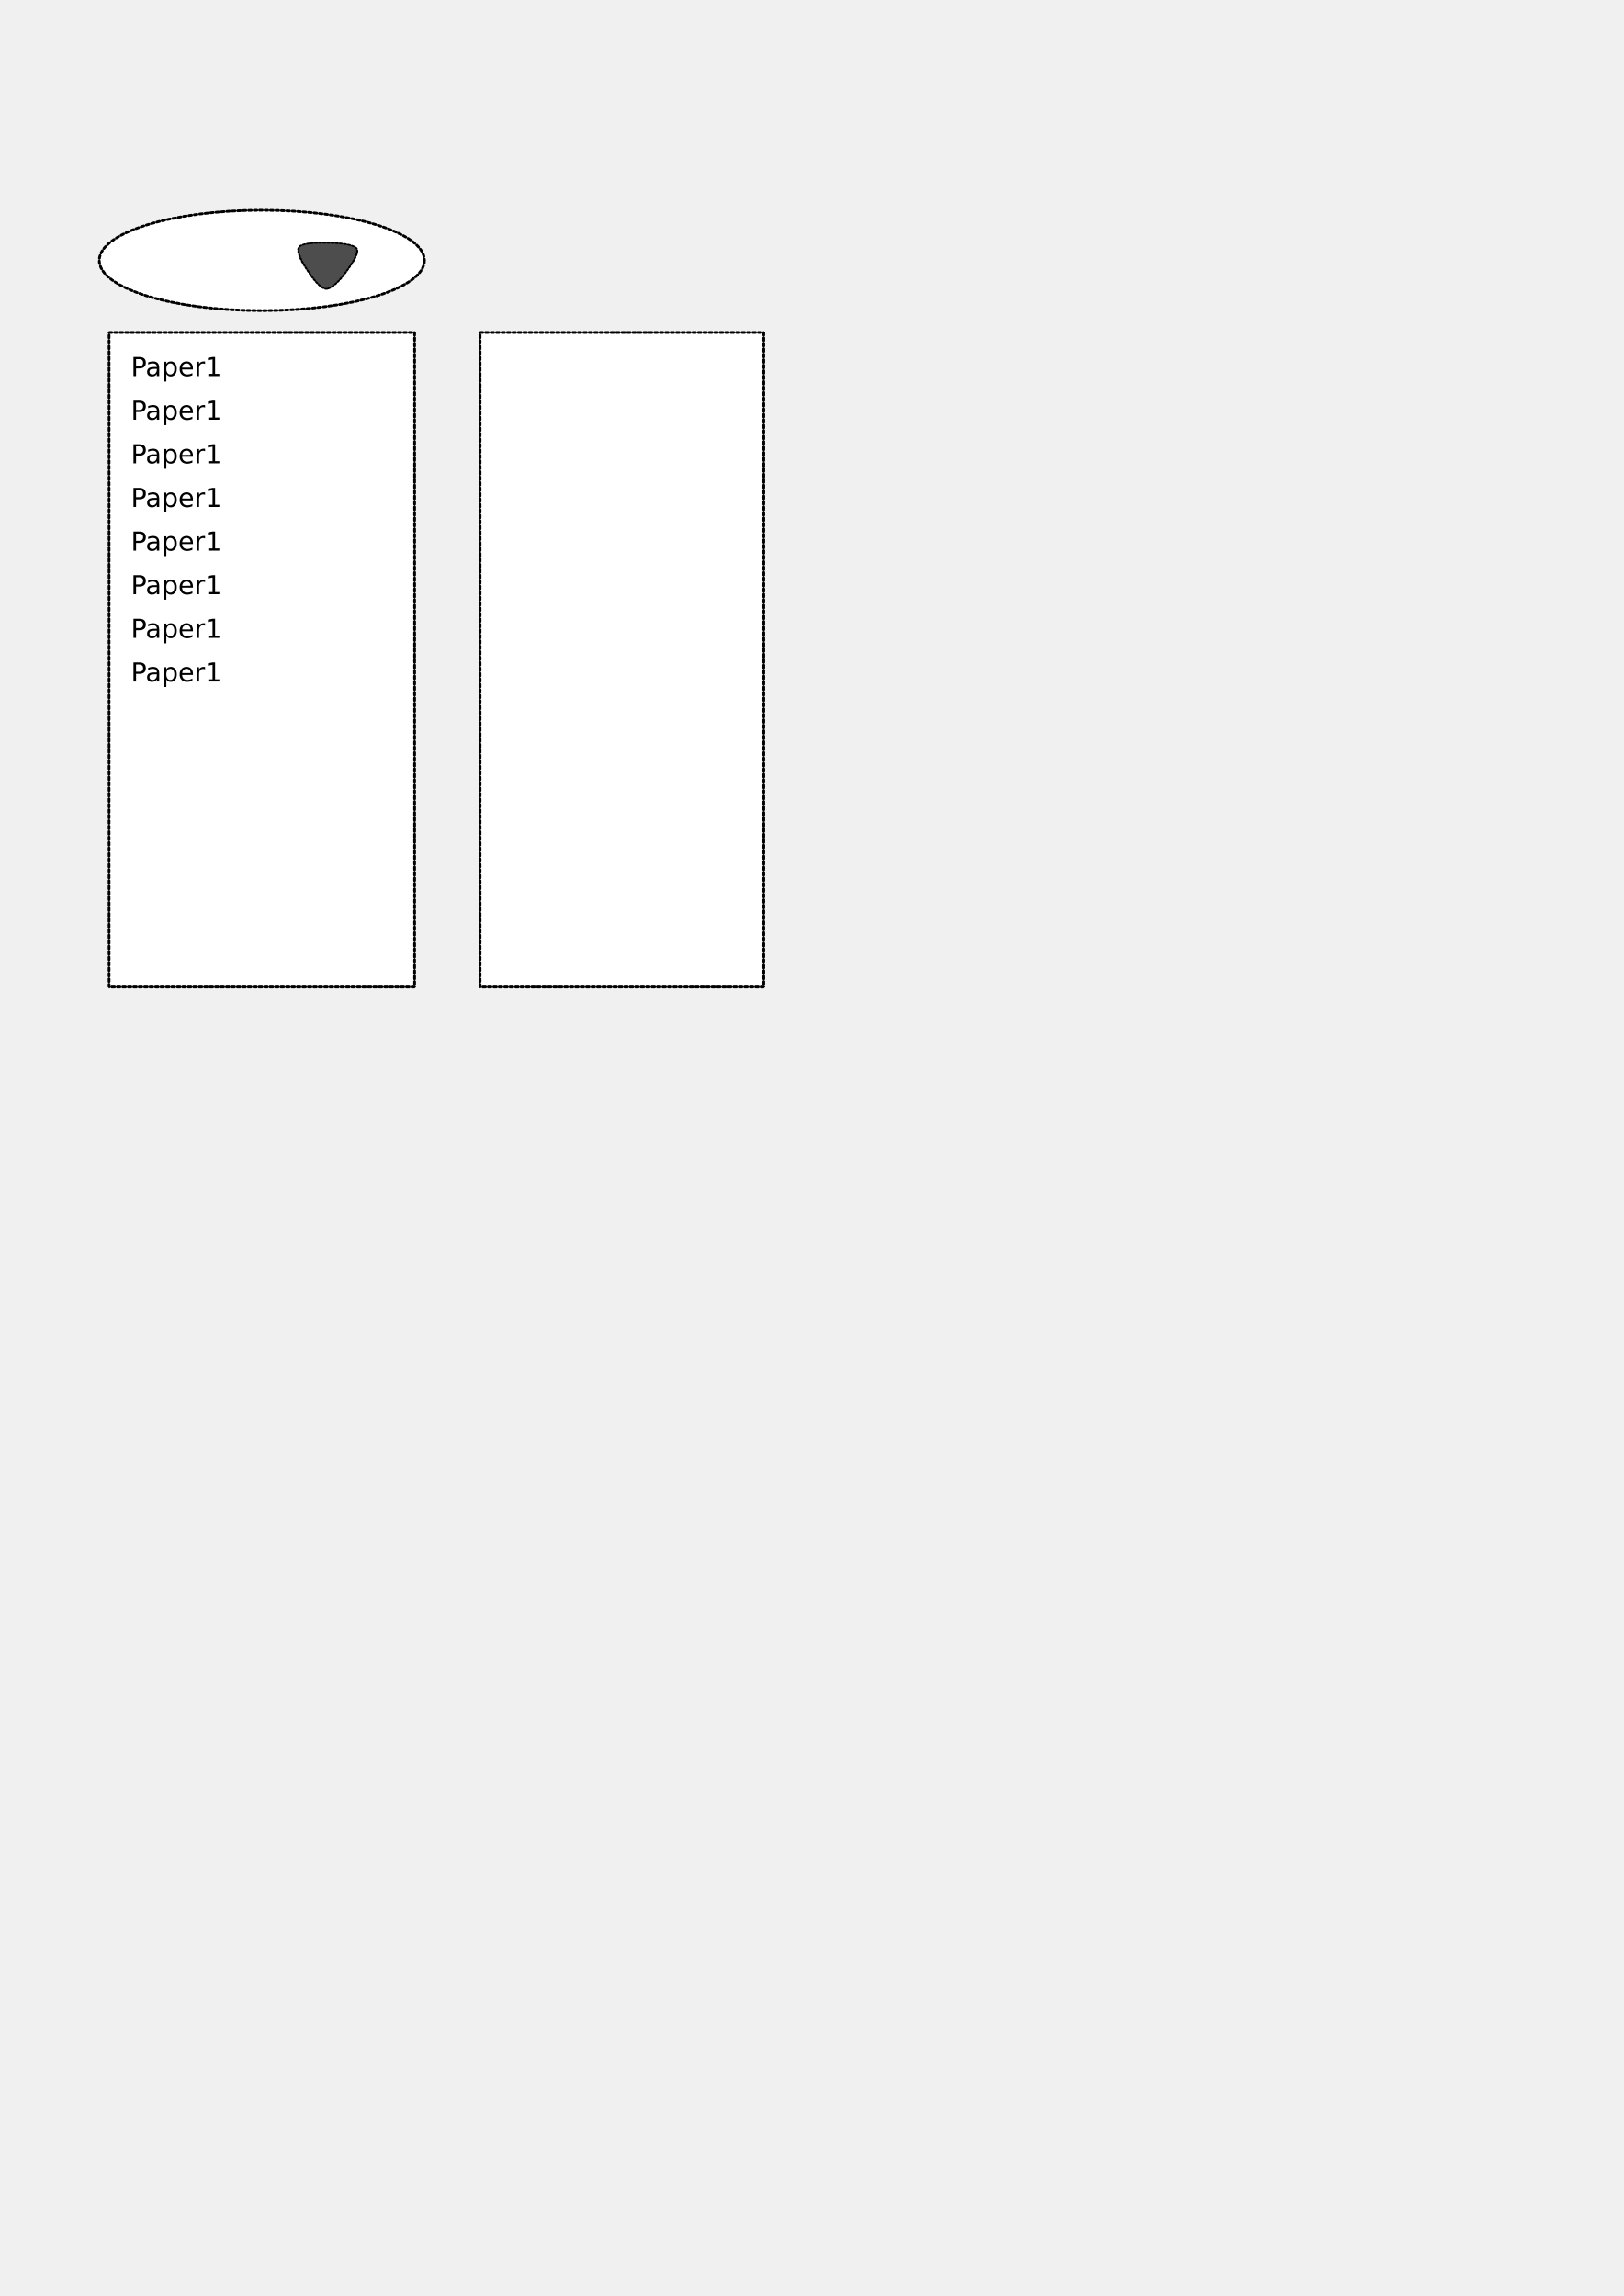
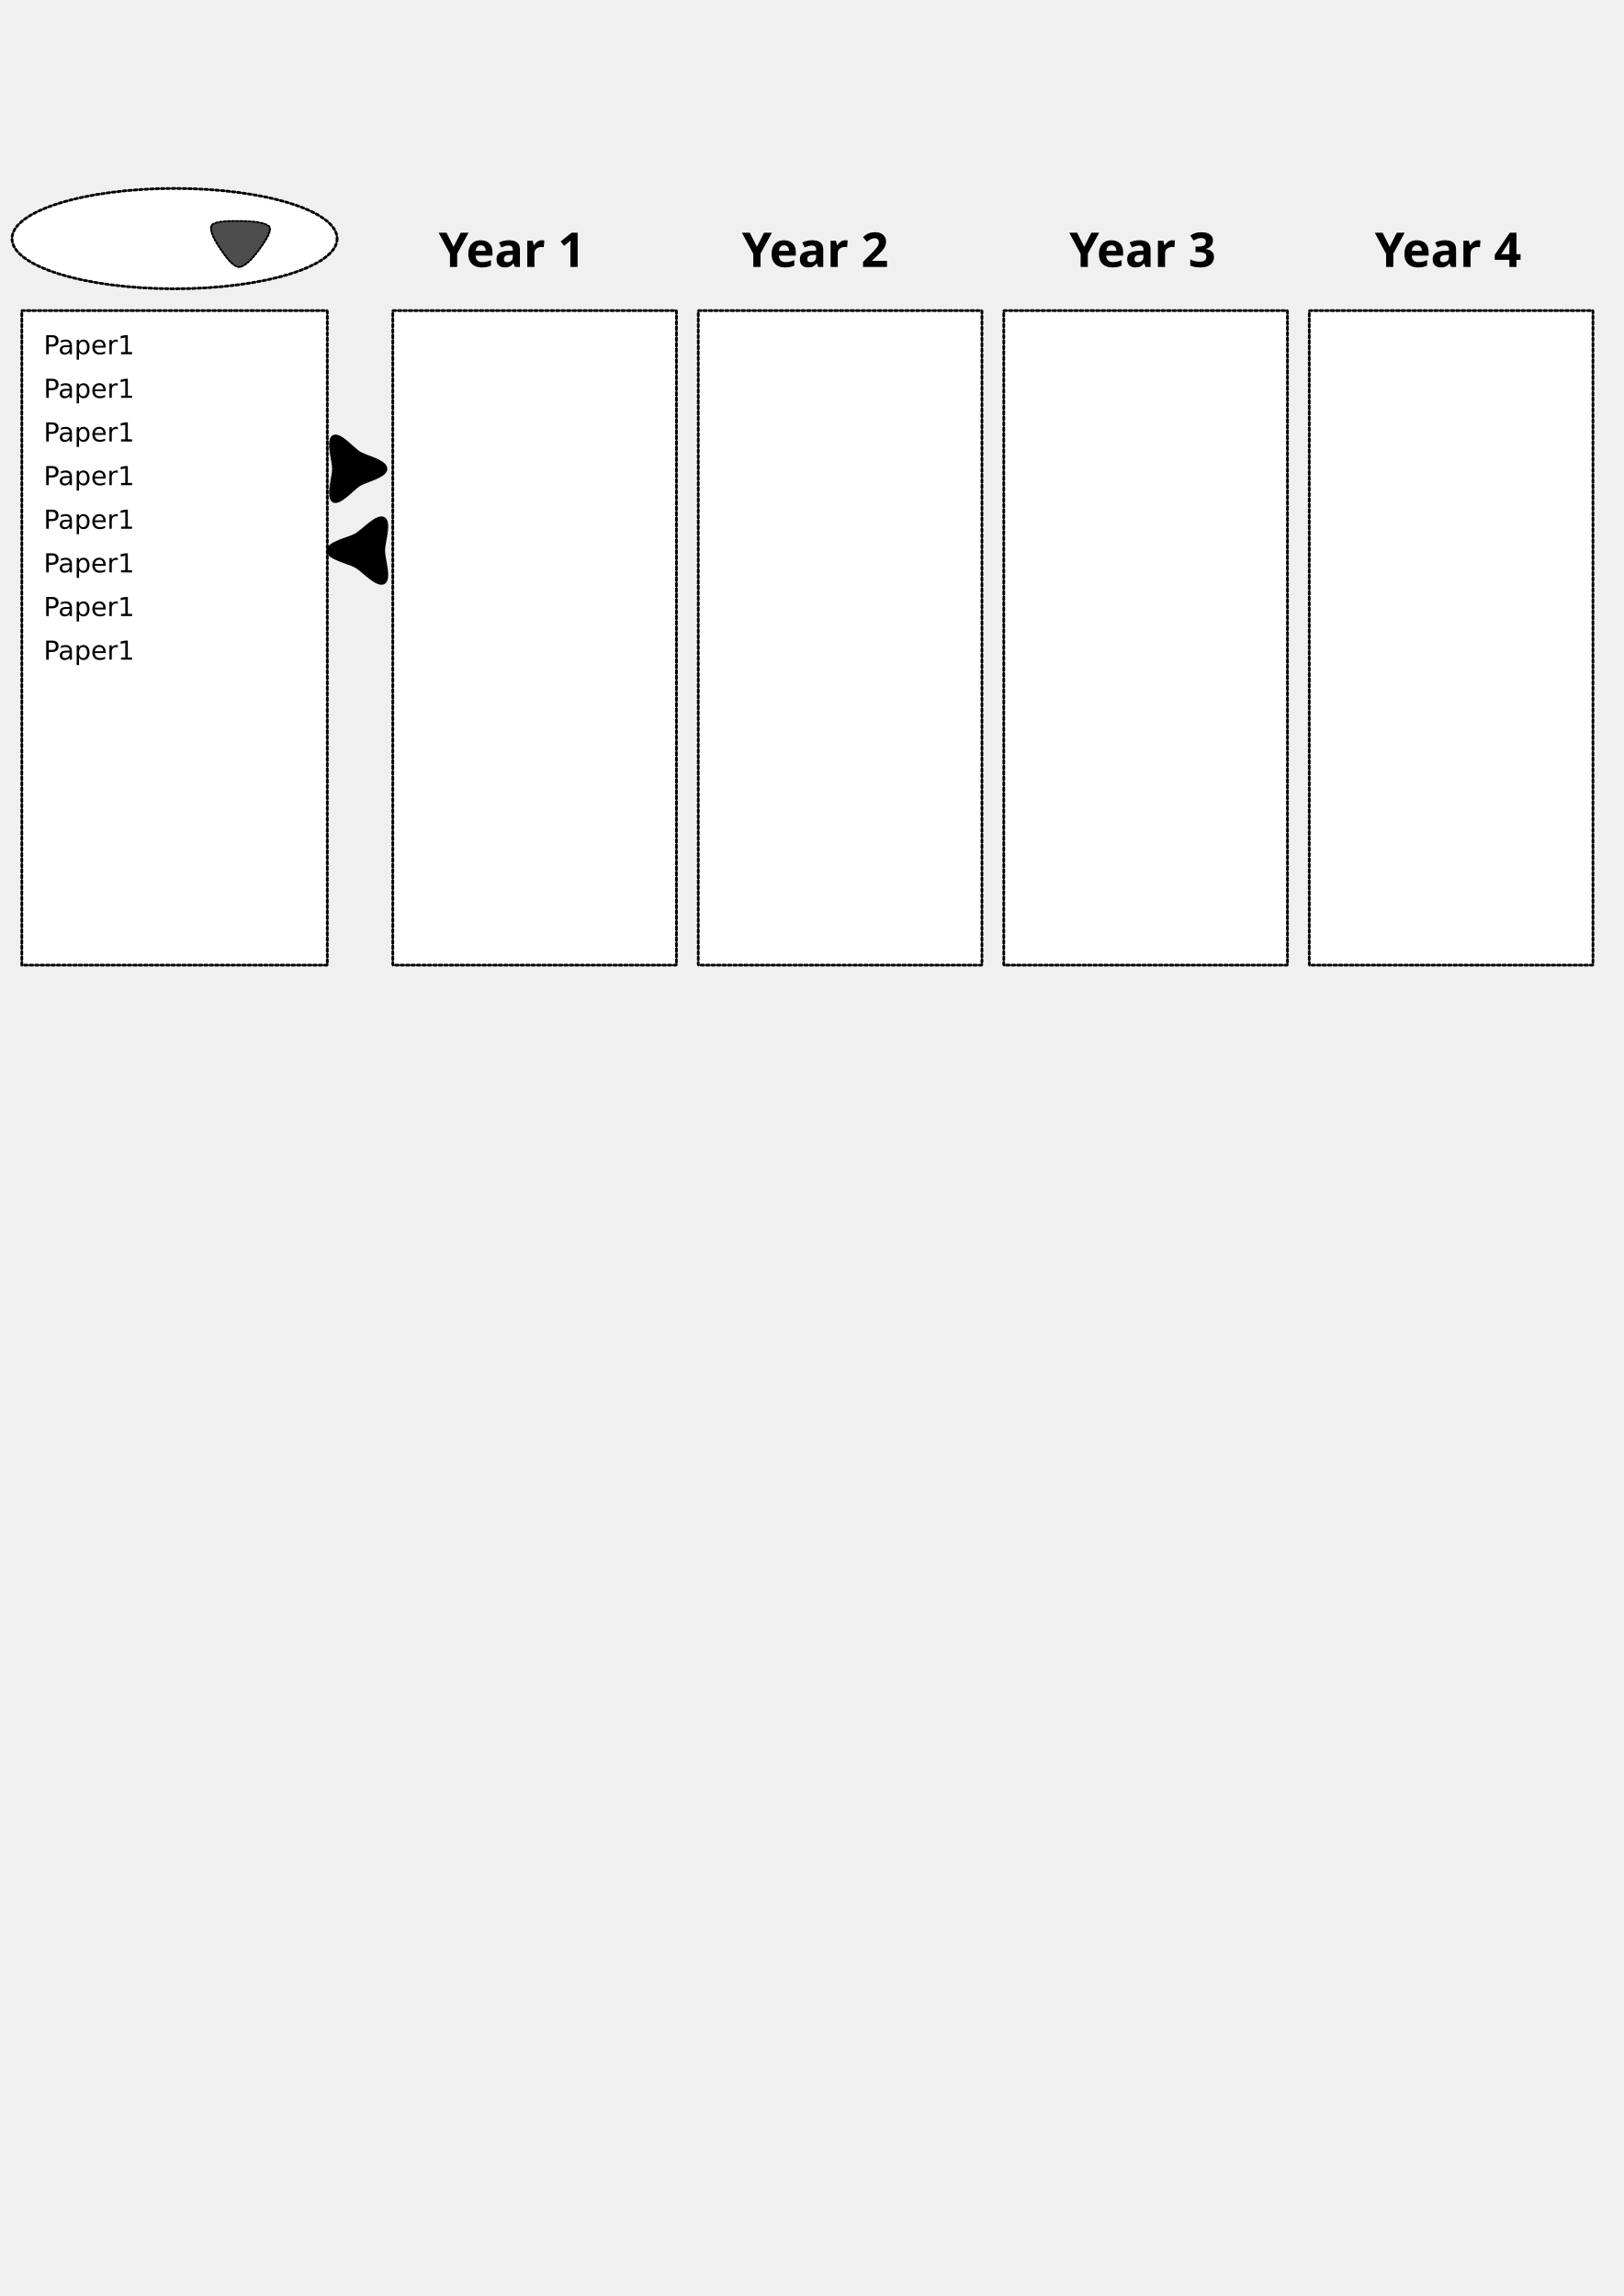
- <svg xmlns="http://www.w3.org/2000/svg" xmlns:xlink="http://www.w3.org/1999/xlink" width="744.094" height="1052.362" id="svg2" version="1.1">
+ <svg xmlns="http://www.w3.org/2000/svg" xmlns:xlink="http://www.w3.org/1999/xlink" version="1.2" width="744.094" height="1052.362" id="svg2">
  <defs id="defs4">
    <linearGradient id="linearGradient5606">
-       <stop style="stop-color:#4d4d4d;stop-opacity:1;" offset="0" id="stop5608" />
-       <stop style="stop-color:#4d4d4d;stop-opacity:0;" offset="1" id="stop5610" />
+       <stop id="stop5608" style="stop-color:#4d4d4d;stop-opacity:1" offset="0" />
+       <stop id="stop5610" style="stop-color:#4d4d4d;stop-opacity:0" offset="1" />
    </linearGradient>
    <linearGradient id="linearGradient5558">
-       <stop style="stop-color:#ffffff;stop-opacity:1;" offset="0" id="stop5560" />
-       <stop style="stop-color:#ffffff;stop-opacity:0;" offset="1" id="stop5562" />
+       <stop id="stop5560" style="stop-color:#ffffff;stop-opacity:1" offset="0" />
+       <stop id="stop5562" style="stop-color:#ffffff;stop-opacity:0" offset="1" />
    </linearGradient>
-     <marker orient="auto" refY="0.0" refX="0.0" id="Arrow1Lstart" style="overflow:visible">
-       <path id="path3665" d="M 0.0,0.0 L 5.0,-5.0 L -12.5,0.0 L 5.0,5.0 L 0.0,0.0 z " style="fill-rule:evenodd;stroke:#000000;stroke-width:1.0pt;marker-start:none" transform="scale(0.8) translate(12.5,0)" />
+     <marker refX="0" refY="0" orient="auto" id="Arrow1Lstart" style="overflow:visible">
+       <path d="M 0,0 5,-5 -12.5,0 5,5 0,0 z" transform="matrix(0.8,0,0,0.8,10,0)" id="path3665" style="fill-rule:evenodd;stroke:#000000;stroke-width:1pt;marker-start:none" />
    </marker>
-     <radialGradient xlink:href="#linearGradient5558" id="radialGradient5564" cx="156.183" cy="49.047" fx="156.183" fy="49.047" r="19.005" gradientTransform="matrix(1,0,0,0.2346231,0,37.53939)" gradientUnits="userSpaceOnUse" />
-     <radialGradient xlink:href="#linearGradient5558" id="radialGradient5566" gradientUnits="userSpaceOnUse" gradientTransform="matrix(1,0,0,0.2346231,0,37.53939)" cx="156.183" cy="49.047" fx="156.183" fy="49.047" r="19.005" />
-     <linearGradient xlink:href="#linearGradient5606" id="linearGradient5612" x1="152.633" y1="107.919" x2="162.79" y2="127.125" gradientUnits="userSpaceOnUse" />
+     <radialGradient cx="156.183" cy="49.047" r="19.005" fx="156.183" fy="49.047" id="radialGradient5564" xlink:href="#linearGradient5558" gradientUnits="userSpaceOnUse" gradientTransform="matrix(1,0,0,0.2346231,0,37.53939)" />
+     <radialGradient cx="156.183" cy="49.047" r="19.005" fx="156.183" fy="49.047" id="radialGradient5566" xlink:href="#linearGradient5558" gradientUnits="userSpaceOnUse" gradientTransform="matrix(1,0,0,0.2346231,0,37.53939)" />
+     <linearGradient x1="152.633" y1="107.919" x2="162.79" y2="127.125" id="linearGradient5612" xlink:href="#linearGradient5606" gradientUnits="userSpaceOnUse" />
  </defs>
  <g id="layer1">
-     <flowRoot xml:space="preserve" id="flowRoot3650" style="font-size:40px;font-style:normal;font-weight:normal;fill:#000000;fill-opacity:1;stroke:none;font-family:Bitstream Vera Sans;-inkscape-font-specification:Bitstream Vera Sans;font-stretch:normal;font-variant:normal;text-anchor:start;text-align:start;writing-mode:lr;line-height:125%" transform="translate(-87,39)">
+     <flowRoot transform="translate(-87,39)" id="flowRoot3650" xml:space="preserve" style="font-size:40px;font-style:normal;font-variant:normal;font-weight:normal;font-stretch:normal;text-align:start;line-height:125%;writing-mode:lr-tb;text-anchor:start;fill:#000000;fill-opacity:1;stroke:none;font-family:Bitstream Vera Sans;-inkscape-font-specification:Bitstream Vera Sans">
      <flowRegion id="flowRegion3652" style="fill:url(#radialGradient5566);fill-opacity:1">
-         <rect id="rect3654" width="82" height="31" x="136" y="41.362" style="fill:#000000;fill-opacity:1;-inkscape-font-specification:Bitstream Vera Sans;font-family:Bitstream Vera Sans;font-weight:normal;font-style:normal;font-stretch:normal;font-variant:normal;font-size:40px;text-anchor:start;text-align:start;writing-mode:lr;line-height:125%" />
+         <rect width="82" height="31" x="136" y="41.362" id="rect3654" style="font-size:40px;font-style:normal;font-variant:normal;font-weight:normal;font-stretch:normal;text-align:start;line-height:125%;writing-mode:lr-tb;text-anchor:start;fill:#000000;fill-opacity:1;font-family:Bitstream Vera Sans;-inkscape-font-specification:Bitstream Vera Sans" />
      </flowRegion>
-       <flowPara id="flowPara3658" style="fill:#000000;fill-opacity:1;-inkscape-font-specification:Bitstream Vera Sans;font-family:Bitstream Vera Sans;font-weight:normal;font-style:normal;font-stretch:normal;font-variant:normal;font-size:40px;text-anchor:start;text-align:start;writing-mode:lr;line-height:125%">Button</flowPara>
+       <flowPara id="flowPara3658" style="font-size:40px;font-style:normal;font-variant:normal;font-weight:normal;font-stretch:normal;text-align:start;line-height:125%;writing-mode:lr-tb;text-anchor:start;fill:#000000;fill-opacity:1;font-family:Bitstream Vera Sans;-inkscape-font-specification:Bitstream Vera Sans">Button</flowPara>
    </flowRoot>
-     <flowRoot xml:space="preserve" id="flowRoot5568" style="font-size:40px;font-style:normal;font-variant:normal;font-weight:normal;font-stretch:normal;text-align:start;line-height:125%;writing-mode:lr-tb;text-anchor:start;fill:#000000;fill-opacity:1;stroke:none;font-family:Bitstream Vera Sans;-inkscape-font-specification:Bitstream Vera Sans" transform="translate(90,-11)">
+     <flowRoot transform="translate(115.1172,-11.49216)" id="flowRoot5568" xml:space="preserve" style="font-size:40px;font-style:normal;font-variant:normal;font-weight:normal;font-stretch:normal;text-align:start;line-height:125%;writing-mode:lr-tb;text-anchor:start;fill:#000000;fill-opacity:1;stroke:none;font-family:Bitstream Vera Sans;-inkscape-font-specification:Bitstream Vera Sans">
      <flowRegion id="flowRegion5570">
-         <rect id="rect5572" width="346" height="56" x="65" y="34.362" style="font-size:40px;font-style:normal;font-variant:normal;font-weight:normal;font-stretch:normal;text-align:start;line-height:125%;writing-mode:lr-tb;text-anchor:start;font-family:Bitstream Vera Sans;-inkscape-font-specification:Bitstream Vera Sans" />
+         <rect width="346" height="56" x="65" y="34.362" id="rect5572" style="font-size:40px;font-style:normal;font-variant:normal;font-weight:normal;font-stretch:normal;text-align:start;line-height:125%;writing-mode:lr-tb;text-anchor:start;font-family:Bitstream Vera Sans;-inkscape-font-specification:Bitstream Vera Sans" />
      </flowRegion>
      <flowPara id="flowPara5574">Template Builder</flowPara>
    </flowRoot>
-     <path style="fill:#ffffff;fill-opacity:1;stroke:#000000;stroke-width:1.25;stroke-linecap:round;stroke-linejoin:bevel;stroke-miterlimit:4;stroke-opacity:1;stroke-dasharray:1.25, 1.25;stroke-dashoffset:0" id="path5576" d="m 190,118.362 a 74.5,23 0 1 1 -149,0 74.5,23 0 1 1 149,0 z" transform="translate(4.5,1)" />
-     <flowRoot xml:space="preserve" id="flowRoot5578" style="font-size:9.353px;font-style:normal;font-variant:normal;font-weight:normal;font-stretch:normal;text-align:start;line-height:125%;writing-mode:lr-tb;text-anchor:start;fill:#000000;fill-opacity:1;stroke:none;font-family:Bitstream Vera Sans;-inkscape-font-specification:Bitstream Vera Sans" transform="matrix(4.393326,0,0,2.129253,-258.209,-127.4591)">
-       <flowRegion id="flowRegion5580">
-         <rect id="rect5582" width="77" height="17" x="76" y="110.362" style="font-size:9.353px;font-style:normal;font-variant:normal;font-weight:normal;font-stretch:normal;text-align:start;line-height:125%;writing-mode:lr-tb;text-anchor:start;font-family:Bitstream Vera Sans;-inkscape-font-specification:Bitstream Vera Sans" />
-       </flowRegion>
-       <flowPara id="flowPara5584">All</flowPara>
-     </flowRoot>
-     <path style="fill:#4d4d4d;fill-opacity:1;stroke:#000000;stroke-width:1.25;stroke-linecap:round;stroke-linejoin:bevel;stroke-miterlimit:4;stroke-opacity:1;stroke-dasharray:1.25, 1.25;stroke-dashoffset:0" id="path5614" d="m 280,152.362 c -3.433,0.92 -8.223,-6.922 -10,-10 -2.676,-4.636 -8.706,-14.83 -7.321,-20 0.92,-3.433 10.106,-3.66 13.66,-3.66 5.353,1.9e-4 17.196,-0.125 20.981,3.66 2.513,2.513 -1.883,10.582 -3.66,13.66 -2.677,4.636 -8.49,14.954 -13.66,16.34 z" transform="matrix(0.7581286,0,0,0.6261701,-62.27602,36.95754)" />
-     <rect style="fill:#ffffff;fill-opacity:1;stroke:#000000;stroke-width:1.25;stroke-linecap:round;stroke-linejoin:bevel;stroke-miterlimit:4;stroke-opacity:1;stroke-dasharray:1.25, 1.25;stroke-dashoffset:0" id="rect5616" width="140" height="300" x="50" y="152.362" />
-     <g id="g5669">
-       <text id="text5618" y="172.362" x="60" style="font-size:12px;font-style:normal;font-weight:normal;fill:#000000;fill-opacity:1;stroke:none;font-family:Bitstream Vera Sans" xml:space="preserve">
-         <tspan y="172.362" x="60" id="tspan5620">Paper1</tspan>
+     <g transform="translate(-40,-10)" id="g2986">
+       <path d="m 190,118.362 a 74.5,23 0 1 1 -149,0 74.5,23 0 1 1 149,0 z" transform="translate(4.5,1)" id="path5576" style="fill:#ffffff;fill-opacity:1;stroke:#000000;stroke-width:1.25;stroke-linecap:round;stroke-linejoin:bevel;stroke-miterlimit:4;stroke-opacity:1;stroke-dasharray:1.25, 1.25;stroke-dashoffset:0" />
+       <flowRoot transform="matrix(4.393326,0,0,2.129253,-258.209,-127.4591)" id="flowRoot5578" xml:space="preserve" style="font-size:9.353px;font-style:normal;font-variant:normal;font-weight:normal;font-stretch:normal;text-align:start;line-height:125%;writing-mode:lr-tb;text-anchor:start;fill:#000000;fill-opacity:1;stroke:none;font-family:Bitstream Vera Sans;-inkscape-font-specification:Bitstream Vera Sans">
+         <flowRegion id="flowRegion5580">
+           <rect width="77" height="17" x="76" y="110.362" id="rect5582" style="font-size:9.353px;font-style:normal;font-variant:normal;font-weight:normal;font-stretch:normal;text-align:start;line-height:125%;writing-mode:lr-tb;text-anchor:start;font-family:Bitstream Vera Sans;-inkscape-font-specification:Bitstream Vera Sans" />
+         </flowRegion>
+         <flowPara id="flowPara5584">All</flowPara>
+       </flowRoot>
+       <path d="m 280,152.362 c -3.433,0.92 -8.223,-6.922 -10,-10 -2.676,-4.636 -8.706,-14.83 -7.321,-20 0.92,-3.433 10.106,-3.66 13.66,-3.66 5.353,1.9e-4 17.196,-0.125 20.981,3.66 2.513,2.513 -1.883,10.582 -3.66,13.66 -2.677,4.636 -8.49,14.954 -13.66,16.34 z" transform="matrix(0.7581286,0,0,0.6261701,-62.27602,36.95754)" id="path5614" style="fill:#4d4d4d;fill-opacity:1;stroke:#000000;stroke-width:1.25;stroke-linecap:round;stroke-linejoin:bevel;stroke-miterlimit:4;stroke-opacity:1;stroke-dasharray:1.25, 1.25;stroke-dashoffset:0" />
+     </g>
+     <rect width="140" height="300" x="10" y="142.362" id="rect5616" style="fill:#ffffff;fill-opacity:1;stroke:#000000;stroke-width:1.25;stroke-linecap:round;stroke-linejoin:bevel;stroke-miterlimit:4;stroke-opacity:1;stroke-dasharray:1.25, 1.25;stroke-dashoffset:0" />
+     <g transform="translate(-40,-10)" id="g5669">
+       <text x="60" y="172.362" id="text5618" xml:space="preserve" style="font-size:12px;font-style:normal;font-weight:normal;fill:#000000;fill-opacity:1;stroke:none;font-family:Bitstream Vera Sans">
+         <tspan x="60" y="172.362" id="tspan5620">Paper1</tspan>
      </text>
-       <text id="text5618-8" y="232.362" x="60" style="font-size:12px;font-style:normal;font-weight:normal;fill:#000000;fill-opacity:1;stroke:none;font-family:Bitstream Vera Sans" xml:space="preserve">
-         <tspan y="232.362" x="60" id="tspan5620-5">Paper1</tspan>
+       <text x="60" y="232.362" id="text5618-8" xml:space="preserve" style="font-size:12px;font-style:normal;font-weight:normal;fill:#000000;fill-opacity:1;stroke:none;font-family:Bitstream Vera Sans">
+         <tspan x="60" y="232.362" id="tspan5620-5">Paper1</tspan>
      </text>
-       <text id="text5618-5" y="212.362" x="60" style="font-size:12px;font-style:normal;font-weight:normal;fill:#000000;fill-opacity:1;stroke:none;font-family:Bitstream Vera Sans" xml:space="preserve">
-         <tspan y="212.362" x="60" id="tspan5620-1">Paper1</tspan>
+       <text x="60" y="212.362" id="text5618-5" xml:space="preserve" style="font-size:12px;font-style:normal;font-weight:normal;fill:#000000;fill-opacity:1;stroke:none;font-family:Bitstream Vera Sans">
+         <tspan x="60" y="212.362" id="tspan5620-1">Paper1</tspan>
      </text>
-       <text id="text5618-1" y="192.362" x="60" style="font-size:12px;font-style:normal;font-weight:normal;fill:#000000;fill-opacity:1;stroke:none;font-family:Bitstream Vera Sans" xml:space="preserve">
-         <tspan y="192.362" x="60" id="tspan5620-19">Paper1</tspan>
+       <text x="60" y="192.362" id="text5618-1" xml:space="preserve" style="font-size:12px;font-style:normal;font-weight:normal;fill:#000000;fill-opacity:1;stroke:none;font-family:Bitstream Vera Sans">
+         <tspan x="60" y="192.362" id="tspan5620-19">Paper1</tspan>
      </text>
    </g>
-     <g transform="translate(0,80)" id="g5669-6">
-       <text id="text5618-6" y="172.362" x="60" style="font-size:12px;font-style:normal;font-weight:normal;fill:#000000;fill-opacity:1;stroke:none;font-family:Bitstream Vera Sans" xml:space="preserve">
-         <tspan y="172.362" x="60" id="tspan5620-59">Paper1</tspan>
+     <g transform="translate(-40,70)" id="g5669-6">
+       <text x="60" y="172.362" id="text5618-6" xml:space="preserve" style="font-size:12px;font-style:normal;font-weight:normal;fill:#000000;fill-opacity:1;stroke:none;font-family:Bitstream Vera Sans">
+         <tspan x="60" y="172.362" id="tspan5620-59">Paper1</tspan>
      </text>
-       <text id="text5618-8-7" y="232.362" x="60" style="font-size:12px;font-style:normal;font-weight:normal;fill:#000000;fill-opacity:1;stroke:none;font-family:Bitstream Vera Sans" xml:space="preserve">
-         <tspan y="232.362" x="60" id="tspan5620-5-6">Paper1</tspan>
+       <text x="60" y="232.362" id="text5618-8-7" xml:space="preserve" style="font-size:12px;font-style:normal;font-weight:normal;fill:#000000;fill-opacity:1;stroke:none;font-family:Bitstream Vera Sans">
+         <tspan x="60" y="232.362" id="tspan5620-5-6">Paper1</tspan>
      </text>
-       <text id="text5618-5-7" y="212.362" x="60" style="font-size:12px;font-style:normal;font-weight:normal;fill:#000000;fill-opacity:1;stroke:none;font-family:Bitstream Vera Sans" xml:space="preserve">
-         <tspan y="212.362" x="60" id="tspan5620-1-3">Paper1</tspan>
+       <text x="60" y="212.362" id="text5618-5-7" xml:space="preserve" style="font-size:12px;font-style:normal;font-weight:normal;fill:#000000;fill-opacity:1;stroke:none;font-family:Bitstream Vera Sans">
+         <tspan x="60" y="212.362" id="tspan5620-1-3">Paper1</tspan>
      </text>
-       <text id="text5618-1-9" y="192.362" x="60" style="font-size:12px;font-style:normal;font-weight:normal;fill:#000000;fill-opacity:1;stroke:none;font-family:Bitstream Vera Sans" xml:space="preserve">
-         <tspan y="192.362" x="60" id="tspan5620-19-6">Paper1</tspan>
+       <text x="60" y="192.362" id="text5618-1-9" xml:space="preserve" style="font-size:12px;font-style:normal;font-weight:normal;fill:#000000;fill-opacity:1;stroke:none;font-family:Bitstream Vera Sans">
+         <tspan x="60" y="192.362" id="tspan5620-19-6">Paper1</tspan>
      </text>
    </g>
-     <rect style="fill:#ffffff;fill-opacity:1;stroke:#000000;stroke-width:1.25;stroke-linecap:round;stroke-linejoin:bevel;stroke-miterlimit:4;stroke-opacity:1;stroke-dasharray:1.25, 1.25;stroke-dashoffset:0" id="rect5725" width="130" height="300" x="220" y="152.362" />
+     <rect width="130" height="300" x="180" y="142.362" id="rect5725" style="fill:#ffffff;fill-opacity:1;stroke:#000000;stroke-width:1.25;stroke-linecap:round;stroke-linejoin:bevel;stroke-miterlimit:4;stroke-opacity:1;stroke-dasharray:1.25, 1.25;stroke-dashoffset:0" />
+     <path d="m 220,222.362 c 0,4.353 -11.23,6.484 -15,8.66 -3.77,2.177 -11.23,10.837 -15,8.66 -3.77,-2.177 0,-12.967 0,-17.321 0,-4.353 -3.77,-15.144 0,-17.321 3.77,-2.177 11.23,6.484 15,8.66 3.77,2.177 15,4.307 15,8.66 z" transform="matrix(0.8156614,0,0,0.8630604,-2.365018,22.9502)" id="path2994" style="fill:#000000;fill-opacity:1;stroke:#000000;stroke-opacity:1" />
+     <path d="m 220,222.362 c 0,4.353 -11.23,6.484 -15,8.66 -3.77,2.177 -11.23,10.837 -15,8.66 -3.77,-2.177 0,-12.967 0,-17.321 0,-4.353 -3.77,-15.144 0,-17.321 3.77,-2.177 11.23,6.484 15,8.66 3.77,2.177 15,4.307 15,8.66 z" transform="matrix(-0.8669096,0,0,0.8623362,340.7201,60.61123)" id="path2994-9" style="fill:#000000;fill-opacity:1;stroke:#000000;stroke-opacity:1" />
+     <rect width="130" height="300" x="320" y="142.362" id="rect5725-7" style="fill:#ffffff;fill-opacity:1;stroke:#000000;stroke-width:1.25;stroke-linecap:round;stroke-linejoin:bevel;stroke-miterlimit:4;stroke-opacity:1;stroke-dasharray:1.25, 1.25;stroke-dashoffset:0" />
+     <rect width="130" height="300" x="460" y="142.362" id="rect5725-1" style="fill:#ffffff;fill-opacity:1;stroke:#000000;stroke-width:1.25;stroke-linecap:round;stroke-linejoin:bevel;stroke-miterlimit:4;stroke-opacity:1;stroke-dasharray:1.25, 1.25;stroke-dashoffset:0" />
+     <rect width="130" height="300" x="600" y="142.362" id="rect5725-76" style="fill:#ffffff;fill-opacity:1;stroke:#000000;stroke-width:1.25;stroke-linecap:round;stroke-linejoin:bevel;stroke-miterlimit:4;stroke-opacity:1;stroke-dasharray:1.25, 1.25;stroke-dashoffset:0" />
+     <text x="201" y="122.362" id="text3836" xml:space="preserve" style="font-size:22px;font-style:normal;font-variant:normal;font-weight:bold;font-stretch:normal;text-align:start;line-height:125%;writing-mode:lr-tb;text-anchor:start;fill:#000000;fill-opacity:1;stroke:none;font-family:KacstArt;-inkscape-font-specification:KacstArt Medium">
+       <tspan x="201" y="122.362" id="tspan3838">Year 1</tspan>
+     </text>
+     <text x="340" y="122.362" id="text3836-1" xml:space="preserve" style="font-size:22px;font-style:normal;font-variant:normal;font-weight:bold;font-stretch:normal;text-align:start;line-height:125%;writing-mode:lr-tb;text-anchor:start;fill:#000000;fill-opacity:1;stroke:none;font-family:KacstArt;-inkscape-font-specification:KacstArt Medium">
+       <tspan x="340" y="122.362" id="tspan3838-6">Year 2</tspan>
+     </text>
+     <text x="490" y="122.362" id="text3836-5" xml:space="preserve" style="font-size:22px;font-style:normal;font-variant:normal;font-weight:bold;font-stretch:normal;text-align:start;line-height:125%;writing-mode:lr-tb;text-anchor:start;fill:#000000;fill-opacity:1;stroke:none;font-family:KacstArt;-inkscape-font-specification:KacstArt Medium">
+       <tspan x="490" y="122.362" id="tspan3838-68">Year 3</tspan>
+     </text>
+     <text x="630" y="122.362" id="text3836-3" xml:space="preserve" style="font-size:22px;font-style:normal;font-variant:normal;font-weight:bold;font-stretch:normal;text-align:start;line-height:125%;writing-mode:lr-tb;text-anchor:start;fill:#000000;fill-opacity:1;stroke:none;font-family:KacstArt;-inkscape-font-specification:KacstArt Medium">
+       <tspan x="630" y="122.362" id="tspan3887">Year 4</tspan>
+     </text>
  </g>
</svg>
